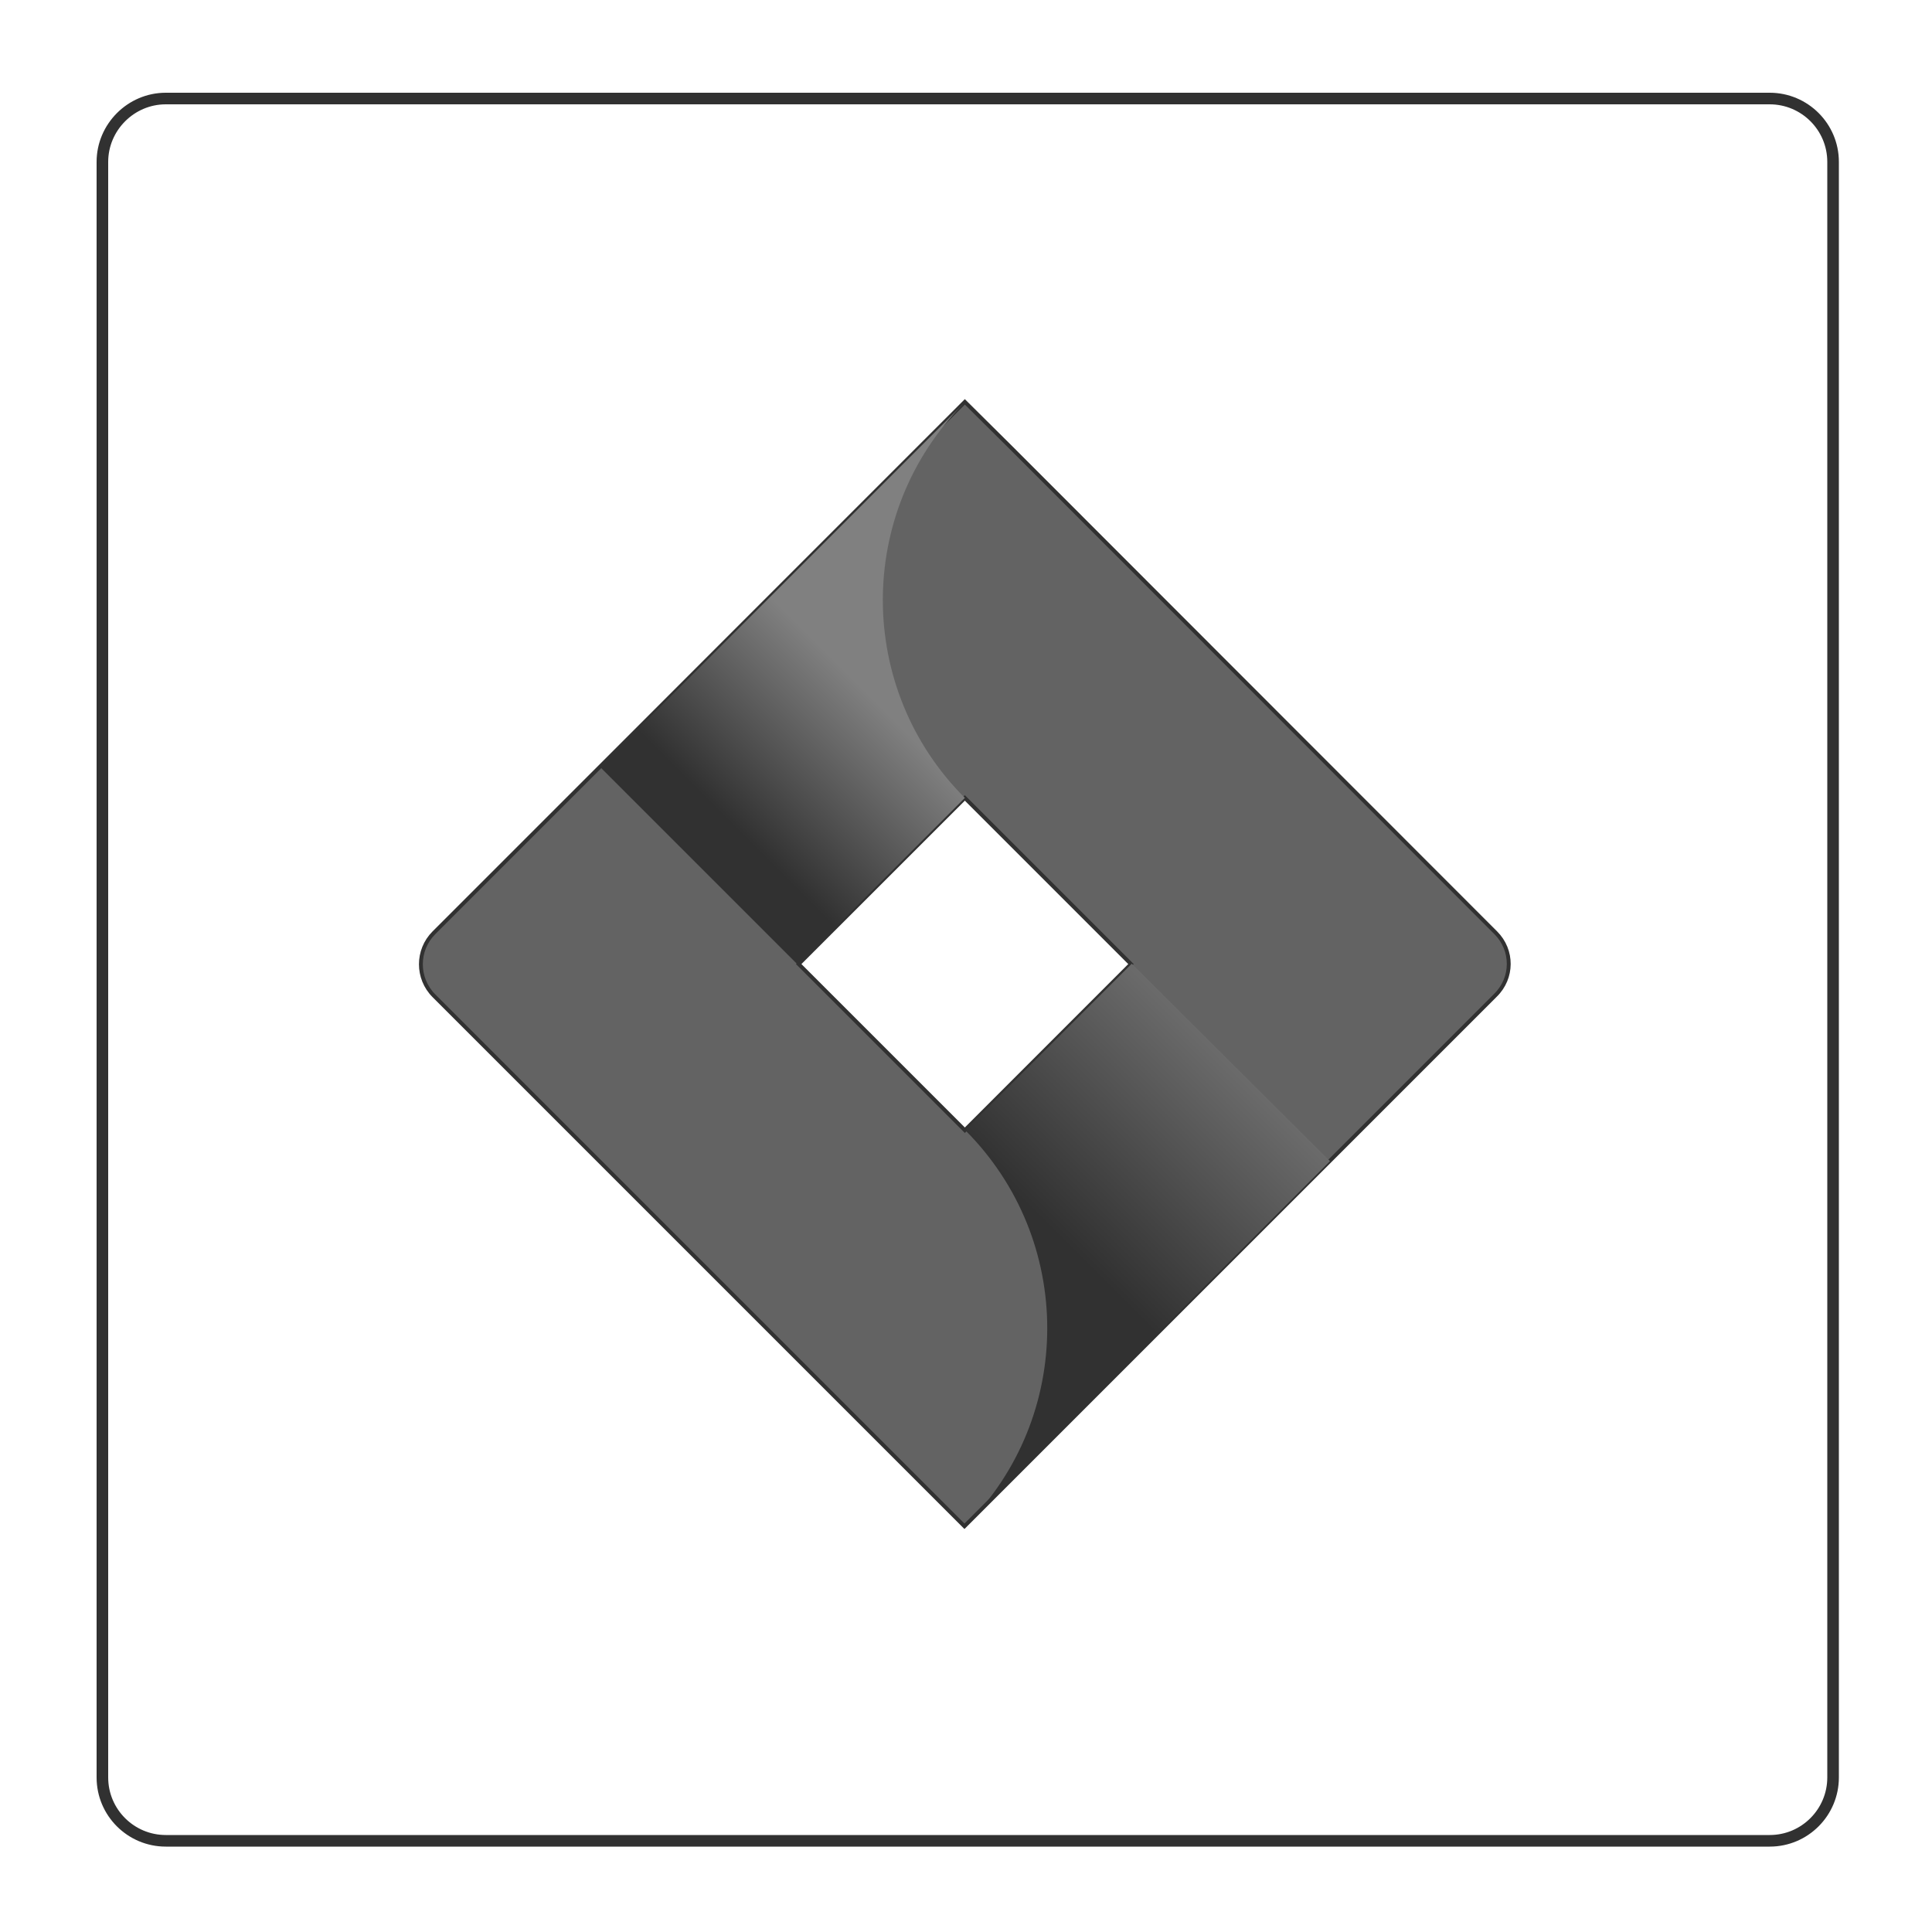
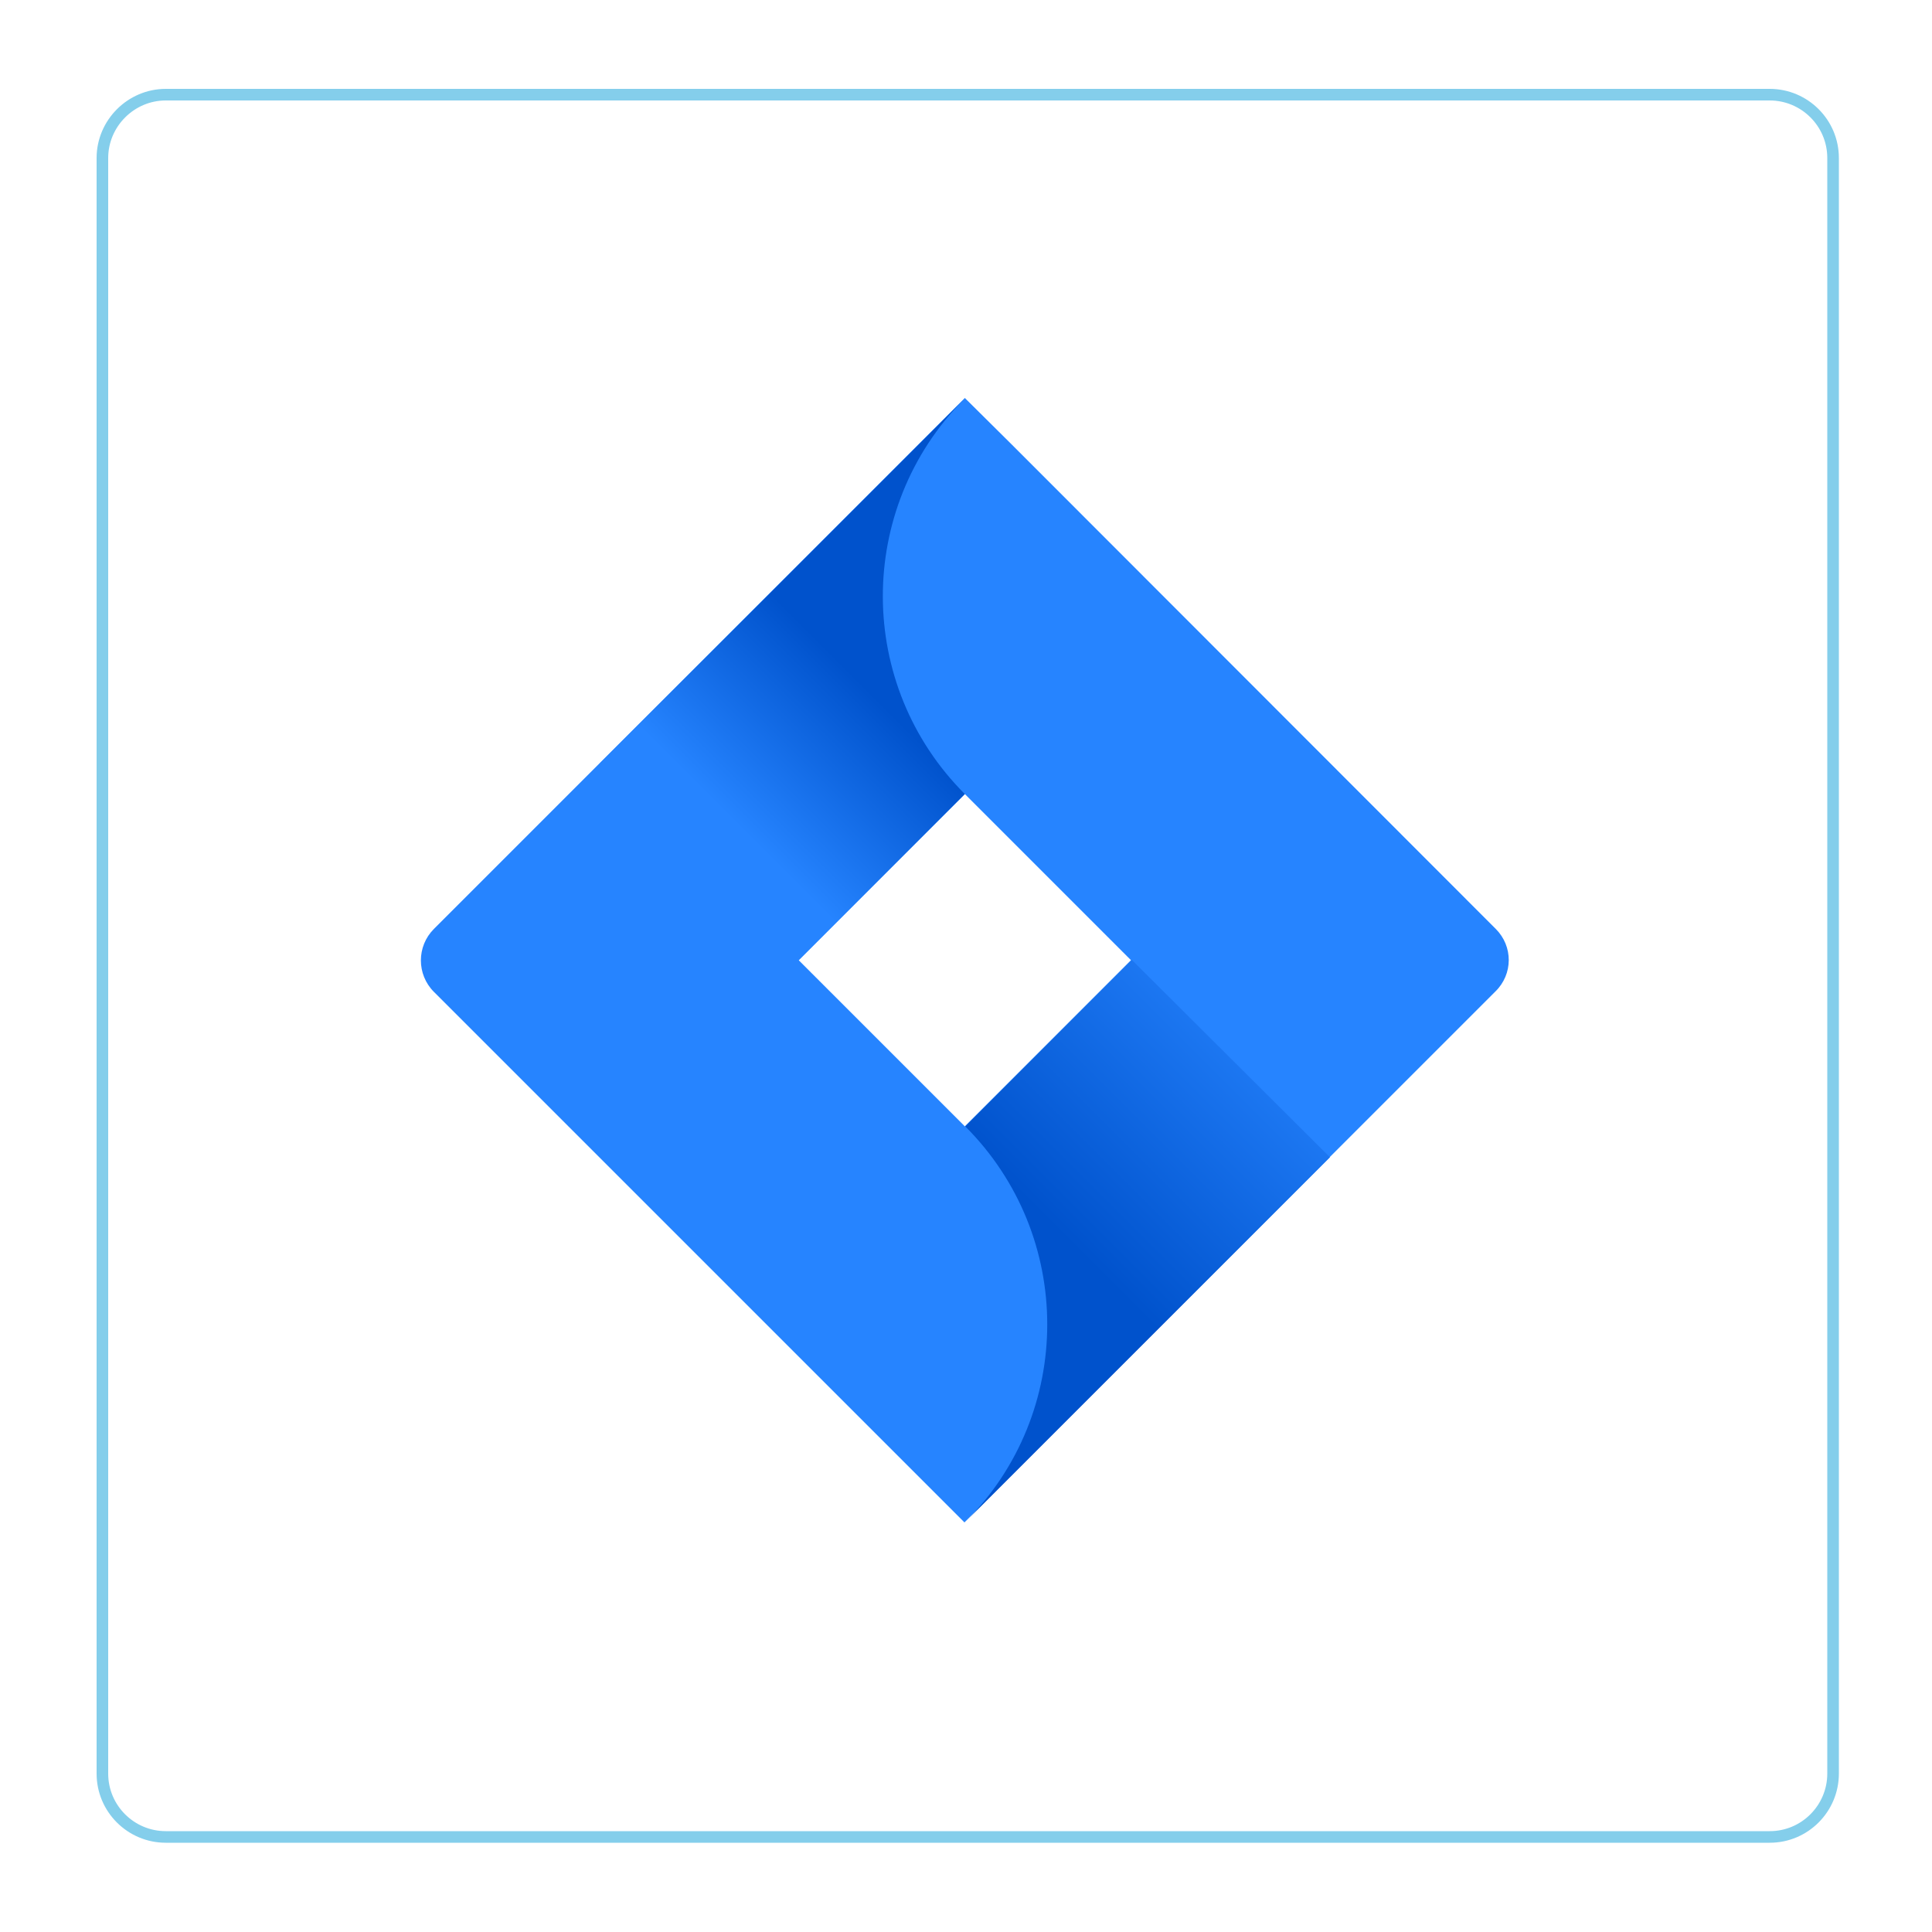
<svg xmlns="http://www.w3.org/2000/svg" version="1.1" x="0px" y="0px" viewBox="0 0 500 500" style="enable-background:new 0 0 500 500;" xml:space="preserve">
  <style type="text/css">
- 	.st0{fill:none;stroke:#313131;stroke-width:3;stroke-miterlimit:10;}
- 	.st1{fill:#636363;stroke:#313131;stroke-miterlimit:10;}
- 	.st2{fill:url(#SVGID_1_);}
- 	.st3{fill:url(#SVGID_2_);}
+ 	.st0{display:none;}
+ 	.st1{display:inline;fill:none;stroke:#313131;stroke-width:3;stroke-miterlimit:10;}
+ 	.st2{display:inline;fill:#636363;stroke:#313131;stroke-miterlimit:10;}
+ 	.st3{display:inline;fill:url(#SVGID_1_);}
+ 	.st4{display:inline;fill:url(#SVGID_2_);}
+ 	.st5{fill:none;stroke:#84CEEB;stroke-width:3;stroke-miterlimit:10;}
+ 	.st6{fill:#2684FF;}
+ 	.st7{fill:url(#SVGID_3_);}
+ 	.st8{fill:url(#SVGID_4_);}
</style>
-   <g id="Layer_1">
-     <path class="st0" d="M26.5,41.9v418.1c0,9.1,7.4,16.4,16.4,16.4h415.1c9.1,0,16.4-7.4,16.4-16.4V41.9c0-9.1-7.4-16.4-16.4-16.4   H42.9C33.9,25.5,26.5,32.9,26.5,41.9z" />
-     <path class="st1" d="M387.1,241.4L261.9,116.1L249.7,104l0,0l-94.3,94.3l0,0l-43.1,43.1c-4.5,4.5-4.5,11.8,0,16.3l86.1,86.1   l51.2,51.2l94.3-94.3l1.5-1.5l41.6-41.6C391.6,253.1,391.6,245.9,387.1,241.4z M249.7,292.5l-43-43l43-43l43,43L249.7,292.5z" />
+   <g id="Layer_1" class="st0">
+     <path class="st1" d="M26.5,41.9v418.1c0,9.1,7.4,16.4,16.4,16.4h415.1c9.1,0,16.4-7.4,16.4-16.4V41.9c0-9.1-7.4-16.4-16.4-16.4   H42.9C33.9,25.5,26.5,32.9,26.5,41.9z" />
+     <path class="st2" d="M387.1,241.4L261.9,116.1L249.7,104l0,0l-94.3,94.3l0,0l-43.1,43.1c-4.5,4.5-4.5,11.8,0,16.3l86.1,86.1   l51.2,51.2l94.3-94.3l1.5-1.5l41.6-41.6C391.6,253.1,391.6,245.9,387.1,241.4z M249.7,292.5l-43-43l43-43l43,43L249.7,292.5z" />
    <linearGradient id="SVGID_1_" gradientUnits="userSpaceOnUse" x1="232.669" y1="329.699" x2="190.564" y2="287.594" gradientTransform="matrix(1 0 0 -1 0 502)">
      <stop offset="0.18" style="stop-color:#808080" />
      <stop offset="1" style="stop-color:#313131" />
    </linearGradient>
-     <path class="st2" d="M249.7,206.5c-28.2-28.2-28.3-73.8-0.3-102.1l-94.1,94.1l51.2,51.2L249.7,206.5z" />
+     <path class="st3" d="M249.7,206.5c-28.2-28.2-28.3-73.8-0.3-102.1l-94.1,94.1l51.2,51.2L249.7,206.5z" />
    <linearGradient id="SVGID_2_" gradientUnits="userSpaceOnUse" x1="261.712" y1="331.778" x2="334.913" y2="258.576">
      <stop offset="0.164" style="stop-color:#313131" />
      <stop offset="1" style="stop-color:#808080" />
    </linearGradient>
-     <path class="st3" d="M292.9,249.4l-43.1,43.1c28.3,28.3,28.3,74.2,0,102.4c0,0,0,0,0,0l0,0l94.4-94.4L292.9,249.4z" />
+     <path class="st4" d="M292.9,249.4l-43.1,43.1c28.3,28.3,28.3,74.2,0,102.4c0,0,0,0,0,0l0,0l94.4-94.4L292.9,249.4z" />
  </g>
-   <g id="Layer_3">
- </g>
+   <g id="Layer_5">
+     <path class="st5" d="M26.5,40.9v418.1c0,9.1,7.4,16.4,16.4,16.4h415.1c9.1,0,16.4-7.4,16.4-16.4V40.9c0-9.1-7.4-16.4-16.4-16.4   H42.9C33.9,24.5,26.5,31.9,26.5,40.9z" />
+     <path class="st6" d="M387.1,240.4L261.9,115.1L249.7,103l0,0l-94.3,94.3l0,0l-43.1,43.1c-4.5,4.5-4.5,11.8,0,16.3l86.1,86.1   l51.2,51.2l94.3-94.3l1.5-1.5l41.6-41.6C391.6,252.1,391.6,244.9,387.1,240.4z M249.7,291.5l-43-43l43-43l43,43L249.7,291.5z" />
+     <linearGradient id="SVGID_3_" gradientUnits="userSpaceOnUse" x1="232.669" y1="330.699" x2="190.564" y2="288.594" gradientTransform="matrix(1 0 0 -1 0 502)">
+       <stop offset="0.18" style="stop-color:#0052CC" />
+       <stop offset="1" style="stop-color:#2684FF" />
+     </linearGradient>
+     <path class="st7" d="M249.7,205.5c-28.2-28.2-28.3-73.8-0.3-102.1l-94.1,94.1l51.2,51.2L249.7,205.5z" />
+     <linearGradient id="SVGID_4_" gradientUnits="userSpaceOnUse" x1="261.712" y1="330.778" x2="334.913" y2="257.576">
+       <stop offset="0.164" style="stop-color:#0052CC" />
+       <stop offset="1" style="stop-color:#2684FF" />
+     </linearGradient>
+     <path class="st8" d="M292.9,248.4l-43.1,43.1c28.3,28.3,28.3,74.2,0,102.4c0,0,0,0,0,0l0,0l94.4-94.4L292.9,248.4z" />
+   </g>
</svg>
